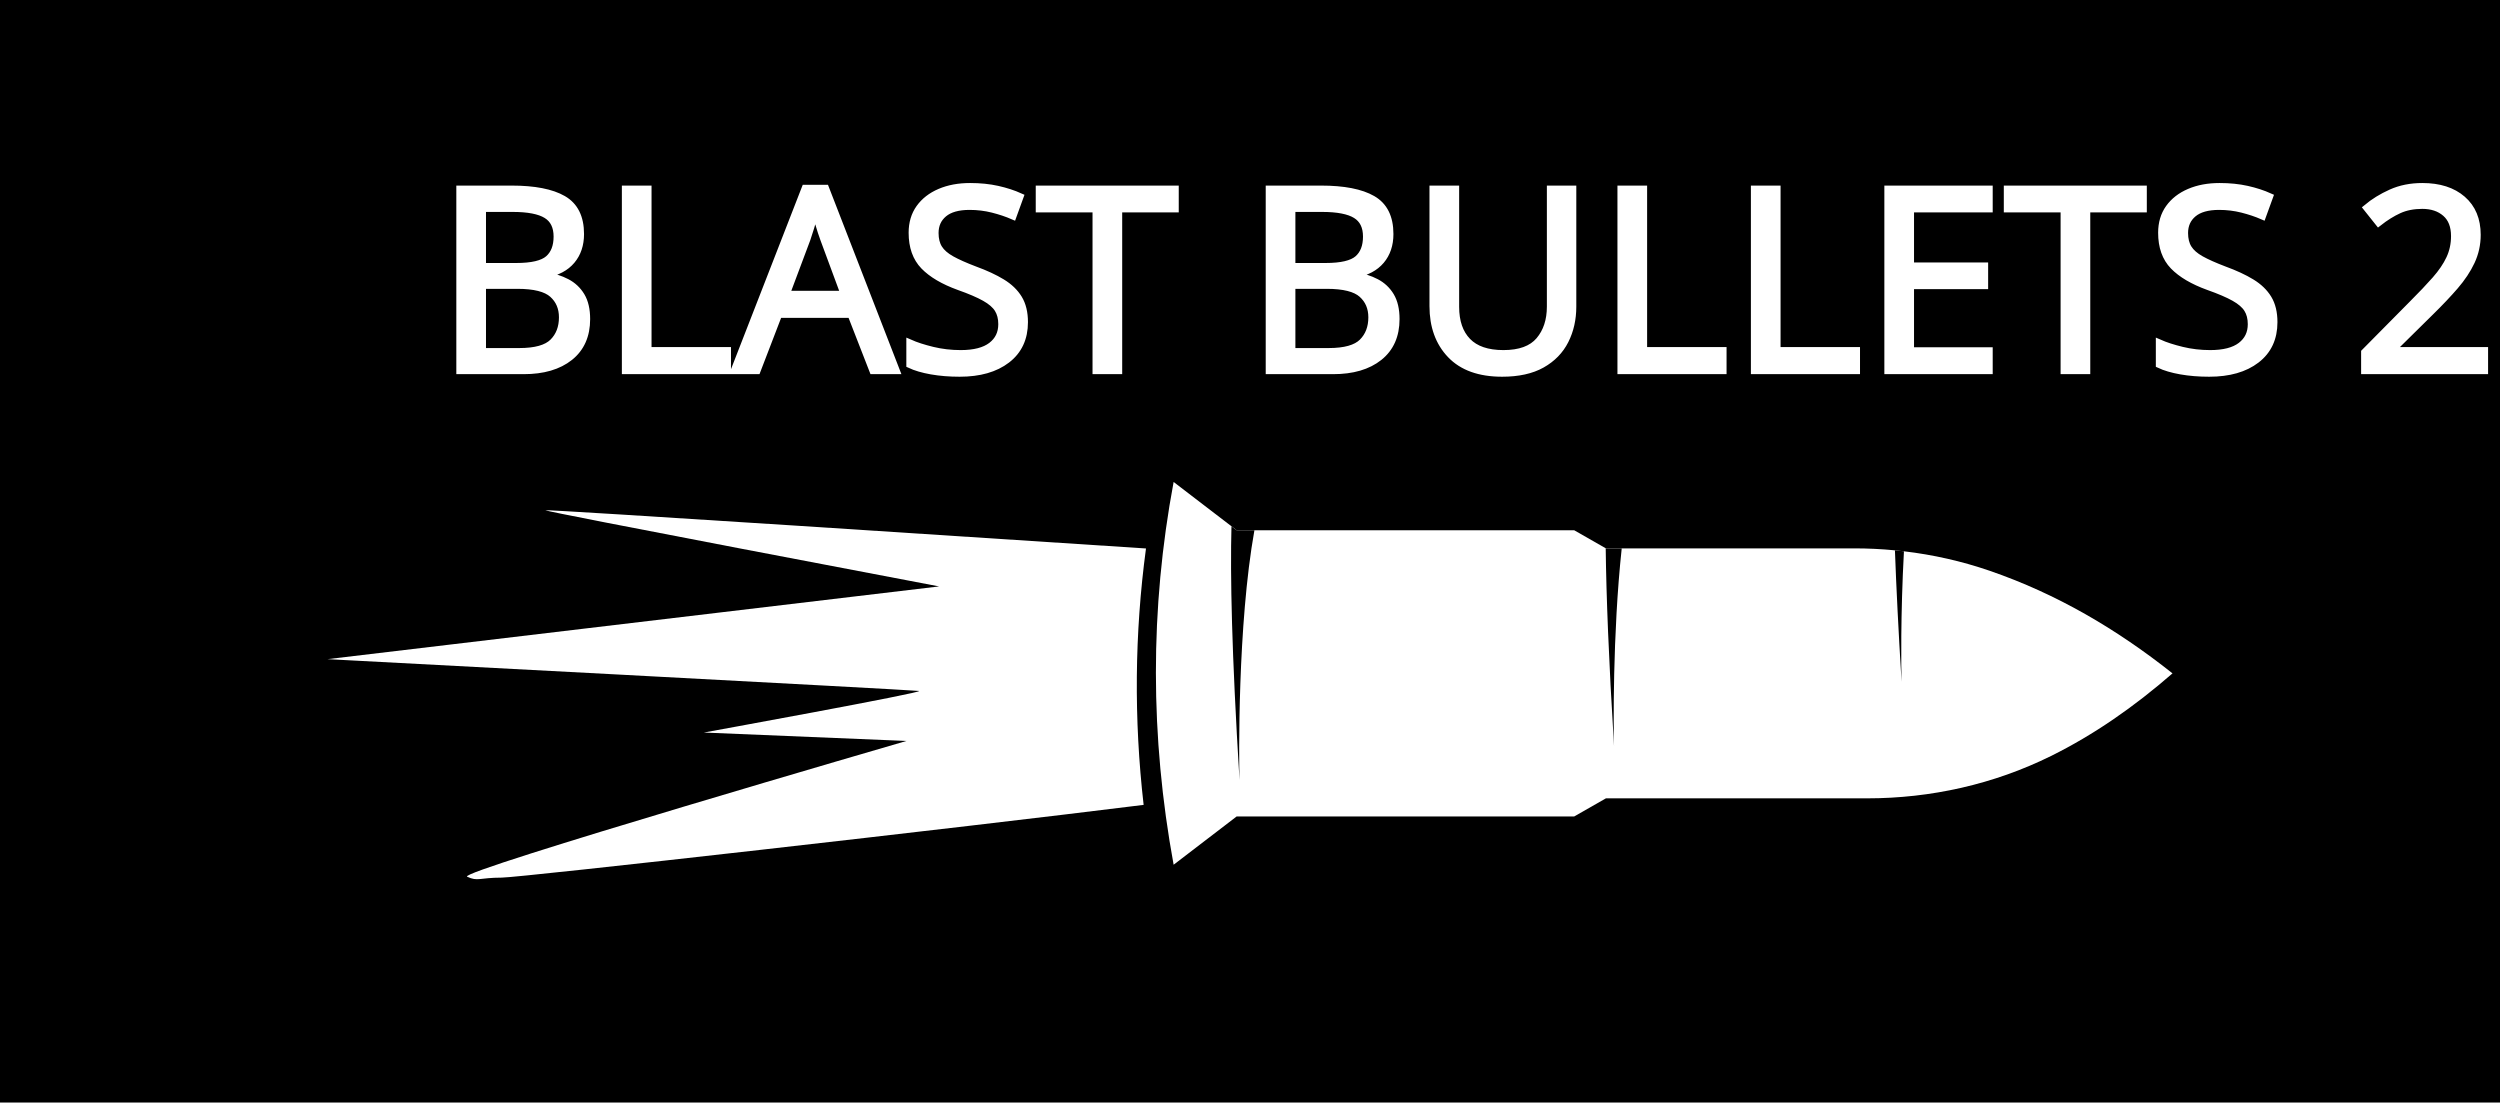
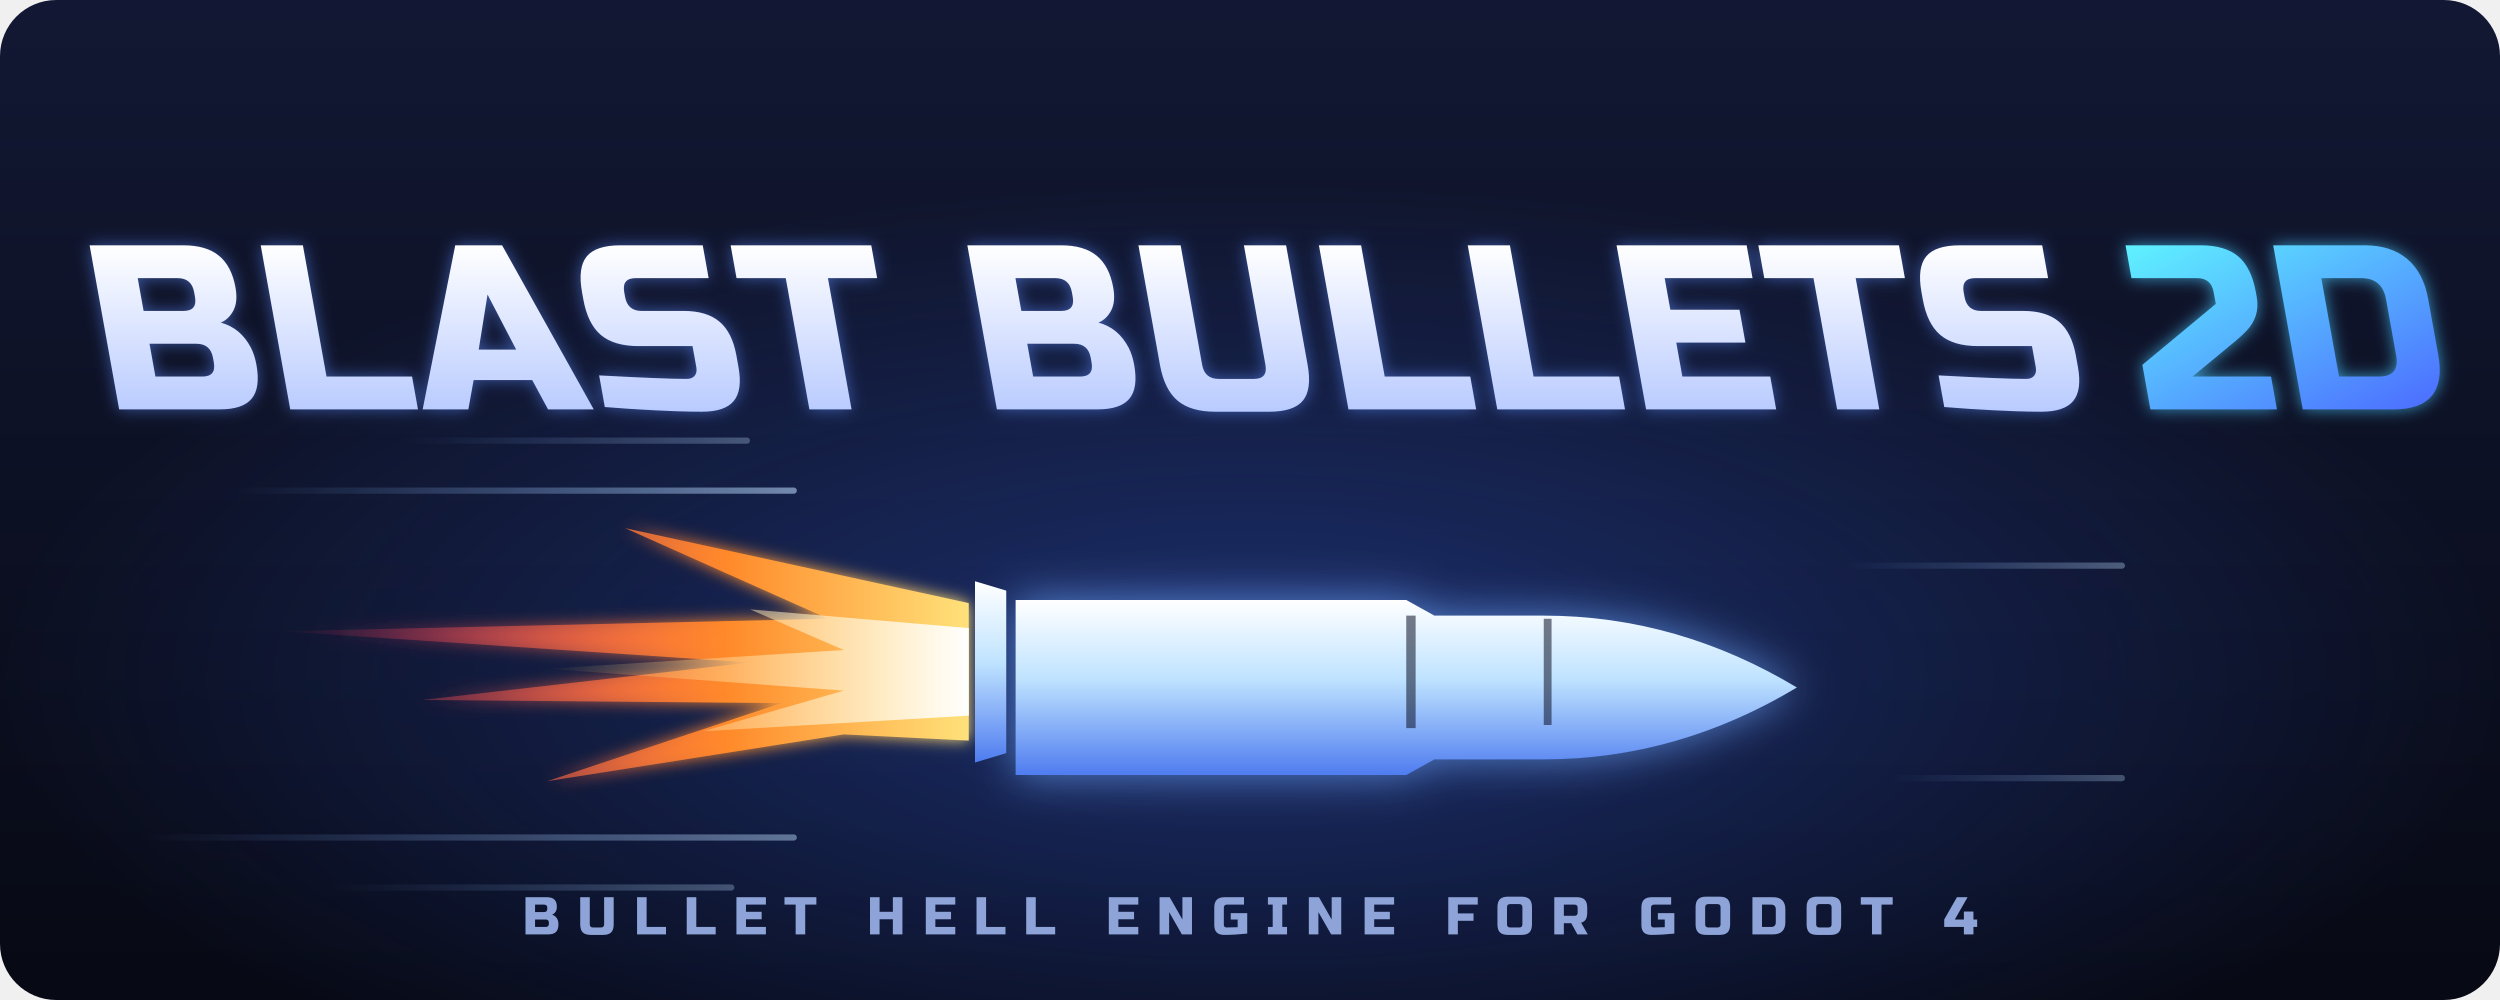
- <svg xmlns="http://www.w3.org/2000/svg" id="Layer_2" data-name="Layer 2" viewBox="0 0 1481.03 653.14">
+ <svg xmlns="http://www.w3.org/2000/svg" width="1600" height="640" viewBox="0 0 1600 640">
  <defs>
-     <style>
-       .cls-1 {
-         fill: #000;
-       }
- 
-       .cls-1, .cls-2 {
-         stroke-width: 0px;
-       }
- 
-       .cls-2, .cls-3 {
-         fill: #fff;
-       }
- 
-       .cls-3 {
-         font-family: VT323-Regular, VT323;
-         font-size: 150.88px;
-         stroke: #fff;
-         stroke-miterlimit: 10;
-         stroke-width: 4px;
-       }
-     </style>
+     <linearGradient id="bg" x1="0" y1="0" x2="0" y2="1">
+       <stop offset="0" stop-color="#121833" />
+       <stop offset="1" stop-color="#070914" />
+     </linearGradient>
+     <radialGradient id="halo" cx=".5" cy=".68" r=".5">
+       <stop offset="0" stop-color="#3b6cff" stop-opacity=".35" />
+       <stop offset="1" stop-color="#3b6cff" stop-opacity="0" />
+     </radialGradient>
+     <linearGradient id="text" x1="0" y1="0" x2="0" y2="1">
+       <stop offset="0" stop-color="#ffffff" />
+       <stop offset="1" stop-color="#b9cbff" />
+     </linearGradient>
+     <linearGradient id="tag" x1="0" y1="0" x2="1" y2="1">
+       <stop offset="0" stop-color="#5ff2ff" />
+       <stop offset="1" stop-color="#4c6bff" />
+     </linearGradient>
+     <linearGradient id="steel" x1="0" y1="0" x2="0" y2="1">
+       <stop offset="0" stop-color="#ffffff" />
+       <stop offset=".45" stop-color="#bfe3ff" />
+       <stop offset="1" stop-color="#4f7cf0" />
+     </linearGradient>
+     <linearGradient id="fire" x1="1" y1="0" x2="0" y2="0">
+       <stop offset="0" stop-color="#ffe27a" />
+       <stop offset=".35" stop-color="#ff8a2a" />
+       <stop offset="1" stop-color="#ff2d6f" stop-opacity="0" />
+     </linearGradient>
+     <linearGradient id="firecore" x1="1" y1="0" x2="0" y2="0">
+       <stop offset="0" stop-color="#ffffff" />
+       <stop offset="1" stop-color="#ffd46b" stop-opacity="0" />
+     </linearGradient>
+     <linearGradient id="streak" x1="0" y1="0" x2="1" y2="0">
+       <stop offset="0" stop-color="#7fb4ff" stop-opacity="0" />
+       <stop offset="1" stop-color="#bfe0ff" />
+     </linearGradient>
+     <filter id="glow" x="-20%" y="-60%" width="140%" height="220%">
+       <feGaussianBlur stdDeviation="14" />
+     </filter>
+     <filter id="soft" x="-10%" y="-30%" width="120%" height="160%">
+       <feGaussianBlur stdDeviation="5" />
+     </filter>
  </defs>
-   <g id="Layer_1-2" data-name="Layer 1">
-     <g>
-       <rect class="cls-1" width="1481.03" height="653.14" />
-       <g>
-         <g>
-           <path class="cls-2" d="M1287.02,398.91c-22.59,19.68-46.55,36.38-72.02,48.97-33.82,16.73-71.17,25.07-108.9,25.07h-154.74l-18.78,10.73h-199.98l-37.33,28.6c-13.93-75.94-14.07-151.53,0-226.76l34.28,26.27,3.05,2.34h199.98l18.67,10.67.11.06h147.11c8.06,0,16.11.39,24.11,1.16,1.78.17,3.56.36,5.34.57,17.23,2.02,34.23,5.86,50.69,11.51,39.83,13.7,75.34,34.57,108.41,60.81Z" />
-           <path class="cls-1" d="M956.17,441.91c-3.17-51.55-4.59-89.2-4.93-117.11l.11.06h9.38c-5.5,51.12-4.86,107.92-4.56,117.05Z" />
-           <path class="cls-1" d="M734.29,461.86c-4.64-75.46-5.53-121.15-4.75-150.06l3.05,2.34h10.54c-10.05,56.13-9.2,136.69-8.83,147.73Z" />
-           <path class="cls-1" d="M1126.5,403.67c-1.87-30.45-3.13-56.04-3.92-77.65,1.78.17,3.56.36,5.34.57-2.05,37.39-1.64,70.31-1.41,77.08Z" />
-         </g>
-         <path class="cls-2" d="M678.9,324.92c-6.78,50.47-7.2,101.11-1.4,151.9-108.51,13.56-369.47,43.07-380.26,43.09-13.4.02-14.2,2.43-20.51-.55-6.32-2.98,260.27-80.41,260.27-80.41l-120.05-4.99s132.07-23.99,127.42-24.64c-4.65-.64-350.36-18.83-350.36-18.83l362.33-43.09s-233.62-44.33-233.36-45.13c.22-.68,272.12,17.14,355.92,22.65Z" />
-       </g>
-       <text class="cls-3" transform="translate(257.69 219.66)">
-         <tspan x="0" y="0">BLAST BULLETS 2D</tspan>
-       </text>
-       <text />
-     </g>
-   </g>
+   <rect width="1600" height="640" rx="36" fill="url(#bg)" />
+   <rect width="1600" height="640" rx="36" fill="url(#halo)" />
+   <rect x="150" y="312" width="360" height="4" rx="2" fill="url(#streak)" opacity="0.55" />
+   <rect x="90" y="534" width="420" height="4" rx="2" fill="url(#streak)" opacity="0.45" />
+   <rect x="260" y="280" width="220" height="4" rx="2" fill="url(#streak)" opacity="0.3" />
+   <rect x="210" y="566" width="260" height="4" rx="2" fill="url(#streak)" opacity="0.3" />
+   <rect x="1180" y="360" width="180" height="4" rx="2" fill="url(#streak)" opacity="0.35" />
+   <rect x="1210" y="496" width="150" height="4" rx="2" fill="url(#streak)" opacity="0.3" />
+   <path d="M620 386L400 338L530 396L180 404L480 424L270 448L500 450L350 500L540 470L620 474z" fill="url(#fire)" filter="url(#soft)" />
+   <path d="M620 386L400 338L530 396L180 404L480 424L270 448L500 450L350 500L540 470L620 474z" fill="url(#fire)" />
+   <path d="M620 402L480 390L540 416L350 428L540 442L450 468L620 458z" fill="url(#firecore)" />
+   <path d="M650 384h250l18 10h70c58 0 112 16 162 46c-50 30-104 46-162 46h-70l-18 10H650z" fill="#6fa8ff" filter="url(#glow)" opacity=".7" />
+   <path d="M650 384h250l18 10h70c58 0 112 16 162 46c-50 30-104 46-162 46h-70l-18 10H650z" fill="url(#steel)" />
+   <path d="M624 372l20 6v104l-20 6z" fill="url(#steel)" />
+   <path d="M900 394h6v72h-6zM988 396h5v68h-5z" fill="#0b1026" opacity=".55" />
+   <path d="M57.35 157H117.35Q132.05 157 140.15 163.68Q148.25 170.35 150.71 184Q152.33 193 149.44 198.62Q146.56 204.25 141.26 206.5Q154 209.8 160.68 222.7Q163.01 227.35 164.12 233.5Q166.77 248.2 161.11 255.1Q155.45 262 140.75 262H76.25ZM136.31 229Q134.69 220 125.69 220H95.69L99.47 241H129.47Q138.47 241 136.85 232ZM124.25 187Q122.63 178 113.63 178H88.13L91.91 199H117.41Q126.41 199 124.79 190ZM208.97 241H263.72L267.5 262H185.75L166.85 157H193.85ZM299.75 262H270.5L291.35 157H321.35L380 262H350.75L340.62 243.25H303.12ZM306.37 223.75H330.37L312.02 188.5ZM383.44 240.25Q424.94 242.5 439.49 242.5Q442.94 242.5 444.6 240.47Q446.26 238.45 445.64 235L443.21 221.5H408.71Q392.96 221.5 384.55 214.38Q376.14 207.25 373.31 191.5L372.5 187Q369.67 171.25 375.51 164.12Q381.35 157 397.1 157H449.75L453.53 178H406.88Q397.88 178 399.5 187L400.04 190Q401.66 199 410.66 199H437.66Q452.36 199 460.5 205.9Q468.64 212.8 471.29 227.5L472.64 235Q475.29 249.7 469.63 256.6Q463.97 263.5 449.27 263.5Q441.62 263.5 433.02 263.2L419.11 262.6Q403.67 261.85 387.08 260.5ZM545 262H518L502.88 178H471.38L467.6 157H557.6L561.38 178H529.88ZM619.1 157H679.1Q693.8 157 701.9 163.68Q710 170.35 712.46 184Q714.08 193 711.19 198.62Q708.31 204.25 703.01 206.5Q715.75 209.8 722.43 222.7Q724.76 227.35 725.87 233.5Q728.52 248.2 722.86 255.1Q717.2 262 702.5 262H638ZM698.06 229Q696.44 220 687.44 220H657.44L661.22 241H691.22Q700.22 241 698.6 232ZM686 187Q684.38 178 675.38 178H649.88L653.66 199H679.16Q688.16 199 686.54 190ZM796.1 157H823.1L836.87 233.5Q839.71 249.25 833.86 256.38Q828.02 263.5 812.27 263.5H777.77Q762.02 263.5 753.61 256.38Q745.21 249.25 742.37 233.5L728.6 157H755.6L769.37 233.5Q770.99 242.5 779.99 242.5H802.49Q811.49 242.5 809.87 233.5ZM886.22 241H940.97L944.75 262H863L844.1 157H871.1ZM981.47 241H1036.22L1040 262H958.25L939.35 157H966.35ZM1136.75 262H1053.5L1034.6 157H1117.85L1121.63 178H1065.38L1069.03 198.25H1113.28L1117.06 219.25H1072.81L1076.72 241H1132.97ZM1202.75 262H1175.75L1160.63 178H1129.13L1125.35 157H1215.35L1219.13 178H1187.63ZM1240.68 240.25Q1282.19 242.5 1296.74 242.5Q1300.19 242.5 1301.85 240.47Q1303.51 238.45 1302.89 235L1300.46 221.5H1265.96Q1250.21 221.5 1241.8 214.38Q1233.39 207.25 1230.56 191.5L1229.75 187Q1226.91 171.25 1232.76 164.12Q1238.6 157 1254.35 157H1307L1310.78 178H1264.13Q1255.13 178 1256.75 187L1257.29 190Q1258.91 199 1267.91 199H1294.91Q1309.61 199 1317.75 205.9Q1325.89 212.8 1328.54 227.5L1329.89 235Q1332.54 249.7 1326.88 256.6Q1321.22 263.5 1306.52 263.5Q1298.87 263.5 1290.27 263.2L1276.36 262.6Q1260.92 261.85 1244.33 260.5Z" fill="#5f8dff" filter="url(#soft)" opacity=".55" />
+   <path d="M57.35 157H117.35Q132.05 157 140.15 163.68Q148.25 170.35 150.71 184Q152.33 193 149.44 198.62Q146.56 204.25 141.26 206.5Q154 209.8 160.68 222.7Q163.01 227.35 164.12 233.5Q166.77 248.2 161.11 255.1Q155.45 262 140.75 262H76.25ZM136.31 229Q134.69 220 125.69 220H95.69L99.47 241H129.47Q138.47 241 136.85 232ZM124.25 187Q122.63 178 113.63 178H88.13L91.91 199H117.41Q126.41 199 124.79 190ZM208.97 241H263.72L267.5 262H185.75L166.85 157H193.85ZM299.75 262H270.5L291.35 157H321.35L380 262H350.75L340.62 243.25H303.12ZM306.37 223.75H330.37L312.02 188.5ZM383.44 240.25Q424.94 242.5 439.49 242.5Q442.94 242.5 444.6 240.47Q446.26 238.45 445.64 235L443.21 221.5H408.71Q392.96 221.5 384.55 214.38Q376.14 207.25 373.31 191.5L372.5 187Q369.67 171.25 375.51 164.12Q381.35 157 397.1 157H449.75L453.53 178H406.88Q397.88 178 399.5 187L400.04 190Q401.66 199 410.66 199H437.66Q452.36 199 460.5 205.9Q468.64 212.8 471.29 227.5L472.64 235Q475.29 249.7 469.63 256.6Q463.97 263.5 449.27 263.5Q441.62 263.5 433.02 263.2L419.11 262.6Q403.67 261.85 387.08 260.5ZM545 262H518L502.88 178H471.38L467.6 157H557.6L561.38 178H529.88ZM619.1 157H679.1Q693.8 157 701.9 163.68Q710 170.35 712.46 184Q714.08 193 711.19 198.62Q708.31 204.25 703.01 206.5Q715.75 209.8 722.43 222.7Q724.76 227.35 725.87 233.5Q728.52 248.2 722.86 255.1Q717.2 262 702.5 262H638ZM698.06 229Q696.44 220 687.44 220H657.44L661.22 241H691.22Q700.22 241 698.6 232ZM686 187Q684.38 178 675.38 178H649.88L653.66 199H679.16Q688.16 199 686.54 190ZM796.1 157H823.1L836.87 233.5Q839.71 249.25 833.86 256.38Q828.02 263.5 812.27 263.5H777.77Q762.02 263.5 753.61 256.38Q745.21 249.25 742.37 233.5L728.6 157H755.6L769.37 233.5Q770.99 242.5 779.99 242.5H802.49Q811.49 242.5 809.87 233.5ZM886.22 241H940.97L944.75 262H863L844.1 157H871.1ZM981.47 241H1036.22L1040 262H958.25L939.35 157H966.35ZM1136.75 262H1053.5L1034.6 157H1117.85L1121.63 178H1065.38L1069.03 198.25H1113.28L1117.06 219.25H1072.81L1076.72 241H1132.97ZM1202.75 262H1175.75L1160.63 178H1129.13L1125.35 157H1215.35L1219.13 178H1187.63ZM1240.68 240.25Q1282.19 242.5 1296.74 242.5Q1300.19 242.5 1301.85 240.47Q1303.51 238.45 1302.89 235L1300.46 221.5H1265.96Q1250.21 221.5 1241.8 214.38Q1233.39 207.25 1230.56 191.5L1229.75 187Q1226.91 171.25 1232.76 164.12Q1238.6 157 1254.35 157H1307L1310.78 178H1264.13Q1255.13 178 1256.75 187L1257.29 190Q1258.91 199 1267.91 199H1294.91Q1309.61 199 1317.75 205.9Q1325.89 212.8 1328.54 227.5L1329.89 235Q1332.54 249.7 1326.88 256.6Q1321.22 263.5 1306.52 263.5Q1298.87 263.5 1290.27 263.2L1276.36 262.6Q1260.92 261.85 1244.33 260.5Z" fill="url(#text)" />
+   <path d="M1444.29 190Q1446.59 202.75 1437.46 212.05Q1434.67 214.9 1431.29 217.75L1403.22 241H1453.47L1457.25 262H1376.25L1371.12 233.5L1418.1 194.5L1416.75 187Q1415.13 178 1406.13 178H1364.13L1360.35 157H1408.35Q1424.1 157 1432.51 164.12Q1440.91 171.25 1443.75 187ZM1513.35 157Q1530.3 157 1540.65 165.78Q1551.01 174.55 1554.06 191.5L1560.54 227.5Q1563.59 244.45 1556.4 253.22Q1549.2 262 1532.25 262H1473.75L1454.85 157ZM1527.06 191.5Q1524.63 178 1511.13 178H1485.63L1496.97 241H1522.47Q1535.97 241 1533.54 227.5Z" fill="#4cc9ff" filter="url(#soft)" opacity=".7" />
+   <path d="M1444.29 190Q1446.59 202.75 1437.46 212.05Q1434.67 214.9 1431.29 217.75L1403.22 241H1453.47L1457.25 262H1376.25L1371.12 233.5L1418.1 194.5L1416.75 187Q1415.13 178 1406.13 178H1364.13L1360.35 157H1408.35Q1424.1 157 1432.51 164.12Q1440.91 171.25 1443.75 187ZM1513.35 157Q1530.3 157 1540.65 165.78Q1551.01 174.55 1554.06 191.5L1560.54 227.5Q1563.59 244.45 1556.4 253.22Q1549.2 262 1532.25 262H1473.75L1454.85 157ZM1527.06 191.5Q1524.63 178 1511.13 178H1485.63L1496.97 241H1522.47Q1535.97 241 1533.54 227.5Z" fill="url(#tag)" />
+   <path d="M336.32 574.2H349.92Q353.26 574.2 354.82 575.71Q356.38 577.23 356.38 580.32Q356.38 582.36 355.5 583.63Q354.62 584.91 353.32 585.42Q356.08 586.17 357.06 589.09Q357.4 590.15 357.4 591.54Q357.4 594.87 355.84 596.44Q354.28 598 350.94 598H336.32ZM351.28 590.52Q351.28 588.48 349.24 588.48H342.44V593.24H349.24Q351.28 593.24 351.28 591.2ZM350.26 581Q350.26 578.96 348.22 578.96H342.44V583.72H348.22Q350.26 583.72 350.26 581.68ZM386.64 574.2H392.76V591.54Q392.76 595.11 391.15 596.73Q389.53 598.34 385.96 598.34H378.14Q374.57 598.34 372.96 596.73Q371.34 595.11 371.34 591.54V574.2H377.46V591.54Q377.46 593.58 379.5 593.58H384.6Q386.64 593.58 386.64 591.54ZM413.84 593.24H426.25V598H407.72V574.2H413.84ZM445.63 593.24H458.04V598H439.51V574.2H445.63ZM490.18 598H471.31V574.2H490.18V578.96H477.43V583.55H487.45V588.31H477.43V593.24H490.18ZM515.34 598H509.22V578.96H502.07V574.2H522.48V578.96H515.34ZM577.55 598H571.43V588.31H562.93V598H556.81V574.2H562.93V583.55H571.43V574.2H577.55ZM611.38 598H592.51V574.2H611.38V578.96H598.63V583.55H608.66V588.31H598.63V593.24H611.38ZM631.1 593.24H643.51V598H624.98V574.2H631.1ZM662.89 593.24H675.31V598H656.77V574.2H662.89ZM728.51 598H709.64V574.2H728.51V578.96H715.76V583.55H725.8V588.31H715.76V593.24H728.51ZM762.86 598H756.4L748.24 583.72V598H742.12V574.2H748.58L756.74 588.48V574.2H762.86ZM798.22 597.49Q790.26 598.34 783.6 598.34Q780.26 598.34 778.7 596.78Q777.13 595.21 777.13 591.88V581Q777.13 577.43 778.75 575.82Q780.37 574.2 783.93 574.2H796.17V578.96H785.29Q783.25 578.96 783.25 581V591.88Q783.25 592.66 783.71 593.12Q784.17 593.58 784.95 593.58Q788.87 593.58 792.1 593.41V588.48H787.67V584.4H798.22ZM823.71 598H811.47V593.24H814.53V578.96H811.47V574.2H823.71V578.96H820.65V593.24H823.71ZM858.39 598H851.94L843.77 583.72V598H837.65V574.2H844.12L852.27 588.48V574.2H858.39ZM892.23 598H873.36V574.2H892.23V578.96H879.48V583.55H889.51V588.31H879.48V593.24H892.23ZM933.02 598H926.9V574.2H945.77V578.96H933.02V584.57H943.06V589.33H933.02ZM974.34 580.66Q974.34 578.62 972.29 578.62H966.51Q964.48 578.62 964.48 580.66V591.54Q964.48 593.58 966.51 593.58H972.29Q974.34 593.58 974.34 591.54ZM980.46 591.54Q980.46 595.11 978.84 596.73Q977.23 598.34 973.65 598.34H965.15Q961.59 598.34 959.97 596.73Q958.36 595.11 958.36 591.54V580.66Q958.36 577.09 959.97 575.48Q961.59 573.86 965.15 573.86H973.65Q977.23 573.86 978.84 575.48Q980.46 577.09 980.46 580.66ZM994.74 574.2H1009.02Q1012.59 574.2 1014.2 575.82Q1015.82 577.43 1015.82 581V584.06Q1015.82 586.88 1014.88 588.45Q1013.95 590.01 1011.91 590.52L1016.16 598H1009.53L1005.62 590.86H1000.86V598H994.74ZM1009.7 581Q1009.7 578.96 1007.66 578.96H1000.86V586.1H1007.66Q1009.7 586.1 1009.7 584.06ZM1071.58 597.49Q1063.62 598.34 1056.95 598.34Q1053.62 598.34 1052.06 596.78Q1050.49 595.21 1050.49 591.88V581Q1050.49 577.43 1052.11 575.82Q1053.72 574.2 1057.3 574.2H1069.54V578.96H1058.65Q1056.62 578.96 1056.62 581V591.88Q1056.62 592.66 1057.07 593.12Q1057.53 593.58 1058.32 593.58Q1062.22 593.58 1065.45 593.41V588.48H1061.04V584.4H1071.58ZM1101.15 580.66Q1101.15 578.62 1099.12 578.62H1093.34Q1091.3 578.62 1091.3 580.66V591.54Q1091.3 593.58 1093.34 593.58H1099.12Q1101.15 593.58 1101.15 591.54ZM1107.28 591.54Q1107.28 595.11 1105.66 596.73Q1104.05 598.34 1100.48 598.34H1091.98Q1088.4 598.34 1086.79 596.73Q1085.17 595.11 1085.17 591.54V580.66Q1085.17 577.09 1086.79 575.48Q1088.4 573.86 1091.98 573.86H1100.48Q1104.05 573.86 1105.66 575.48Q1107.28 577.09 1107.28 580.66ZM1134.81 574.2Q1138.66 574.2 1140.65 576.19Q1142.63 578.18 1142.63 582.02V590.18Q1142.63 594.02 1140.65 596.01Q1138.66 598 1134.81 598H1121.55V574.2ZM1136.51 582.02Q1136.51 578.96 1133.45 578.96H1127.67V593.24H1133.45Q1136.51 593.24 1136.51 590.18ZM1172.21 580.66Q1172.21 578.62 1170.17 578.62H1164.39Q1162.36 578.62 1162.36 580.66V591.54Q1162.36 593.58 1164.39 593.58H1170.17Q1172.21 593.58 1172.21 591.54ZM1178.34 591.54Q1178.34 595.11 1176.72 596.73Q1175.11 598.34 1171.54 598.34H1163.04Q1159.46 598.34 1157.85 596.73Q1156.23 595.11 1156.23 591.54V580.66Q1156.23 577.09 1157.85 575.48Q1159.46 573.86 1163.04 573.86H1171.54Q1175.11 573.86 1176.72 575.48Q1178.34 577.09 1178.34 580.66ZM1204.17 598H1198.06V578.96H1190.91V574.2H1211.32V578.96H1204.17ZM1256.88 593.24H1244.3V588.48L1252.45 574.2H1259.26L1251.1 588.48H1256.88V583.38H1263V588.48H1265.38V593.24H1263V598H1256.88Z" fill="#8ea4d8" />
</svg>
